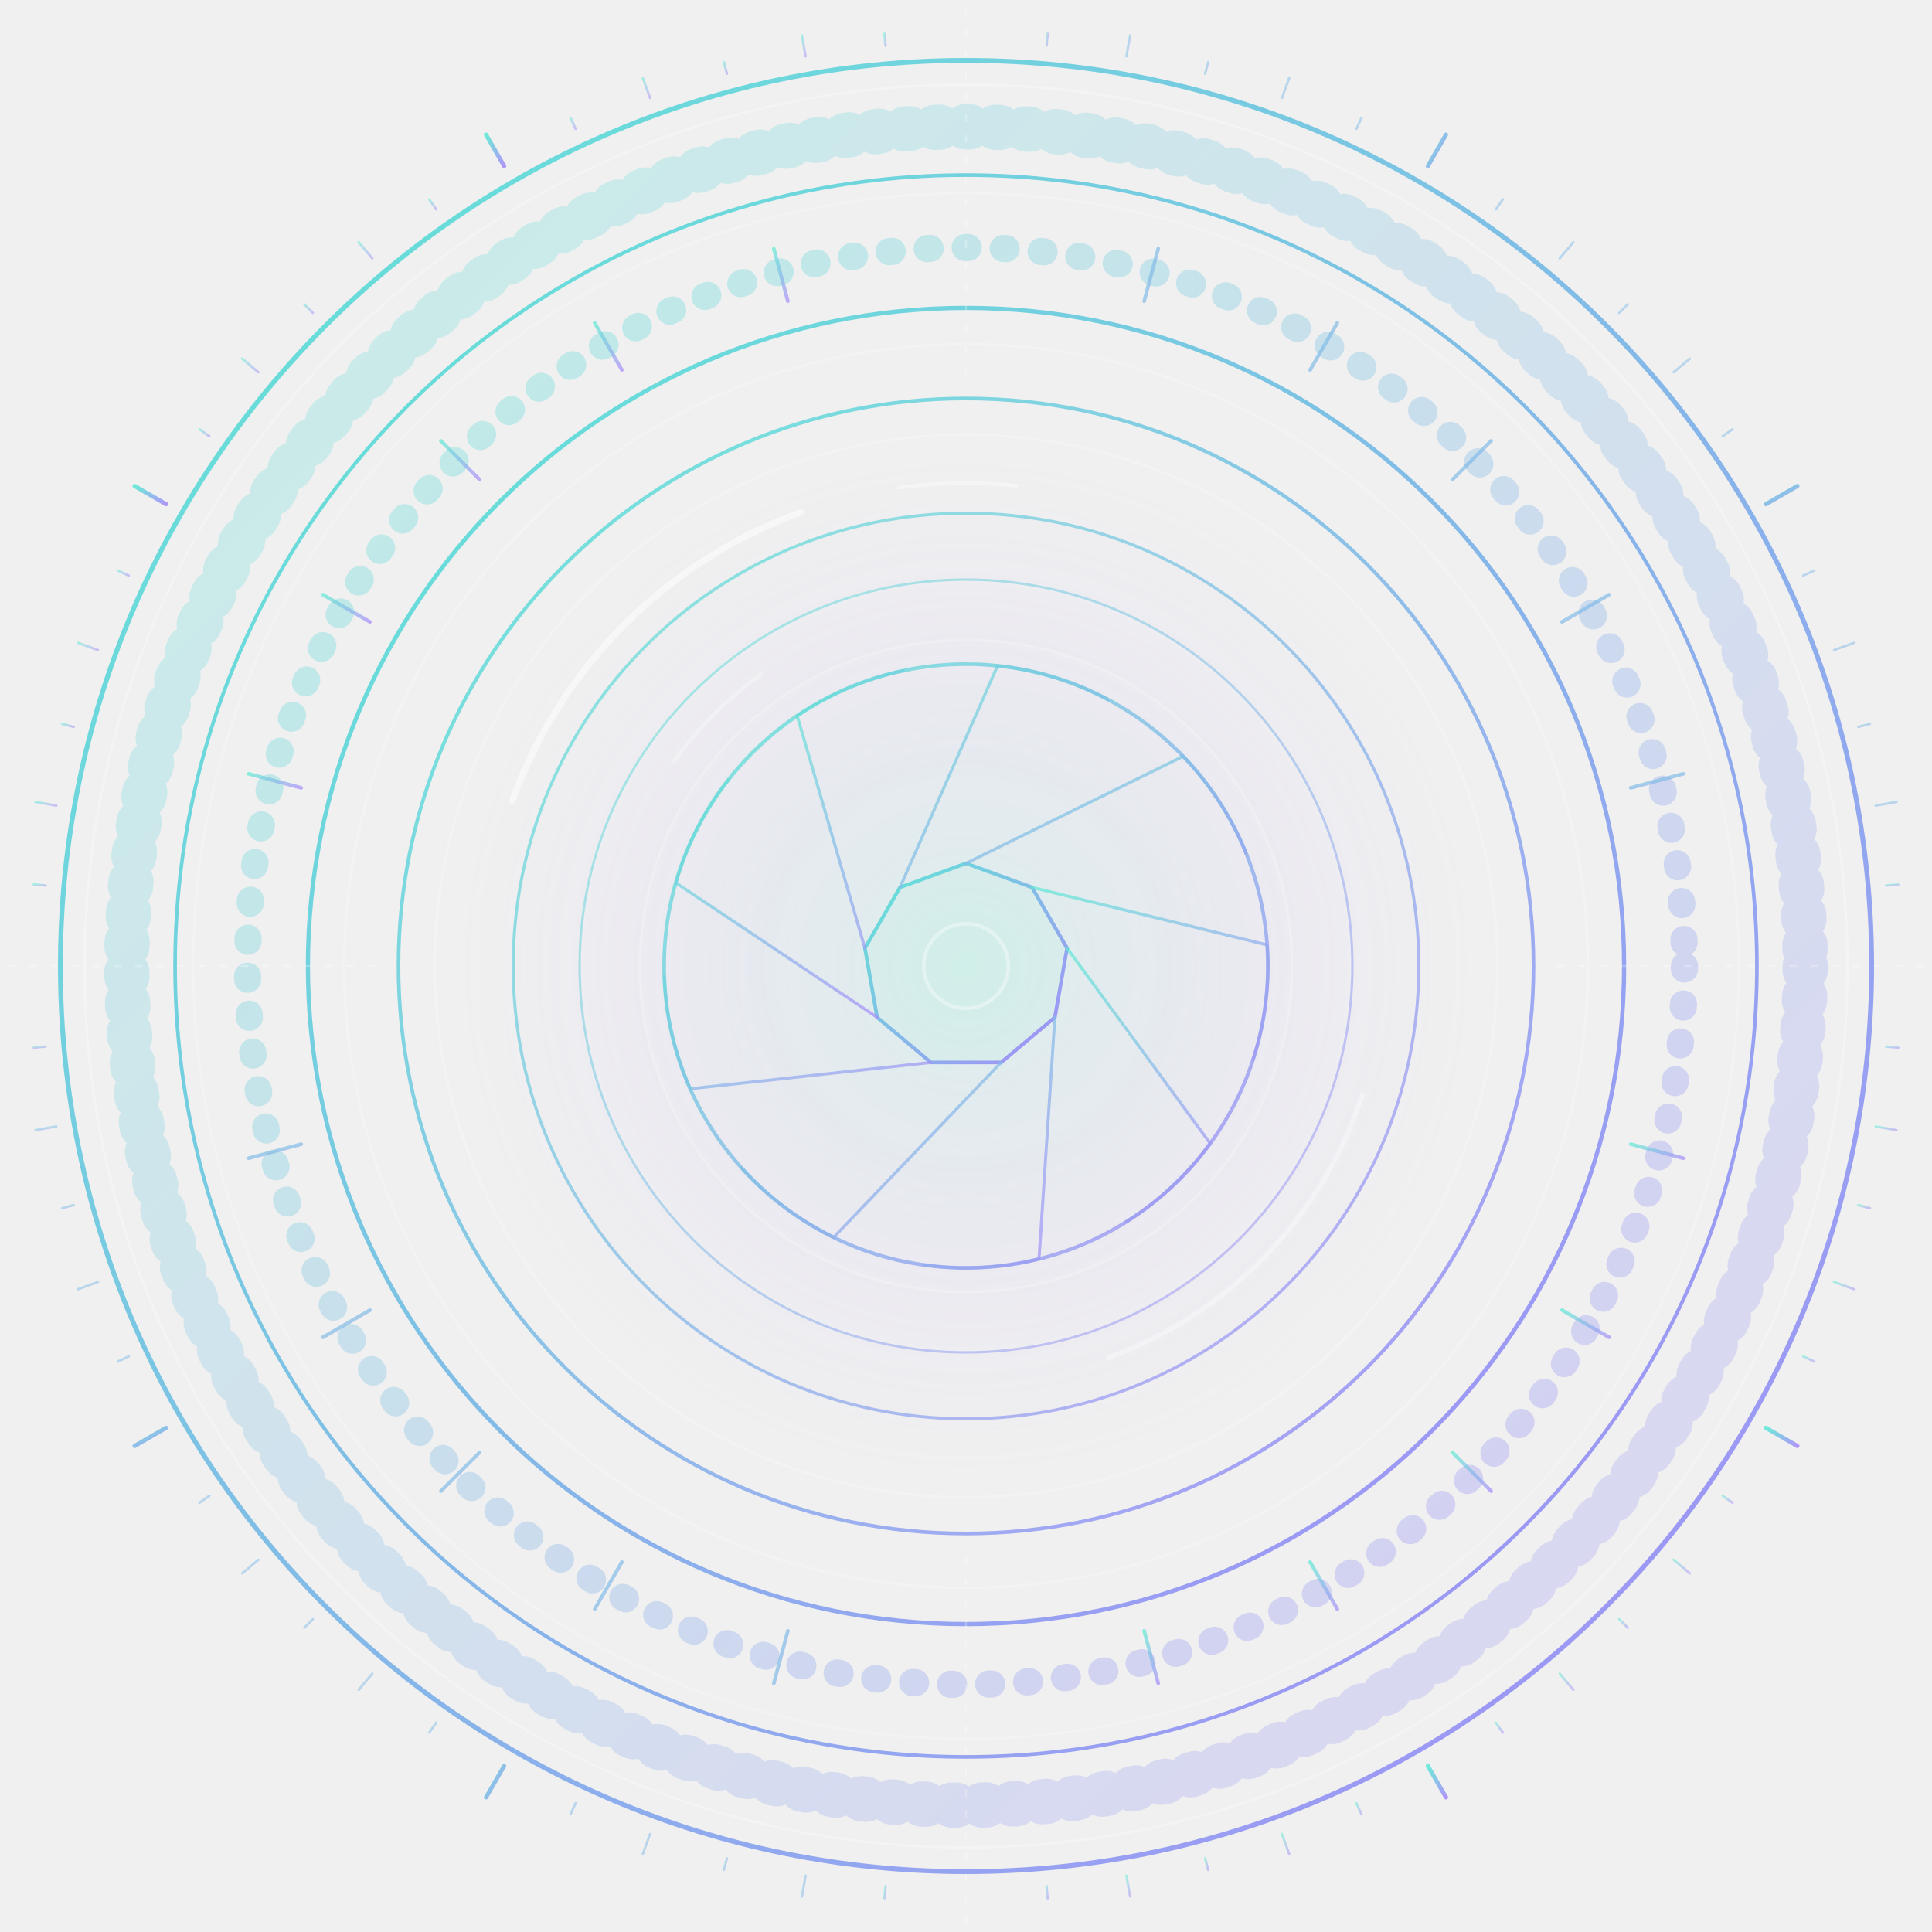
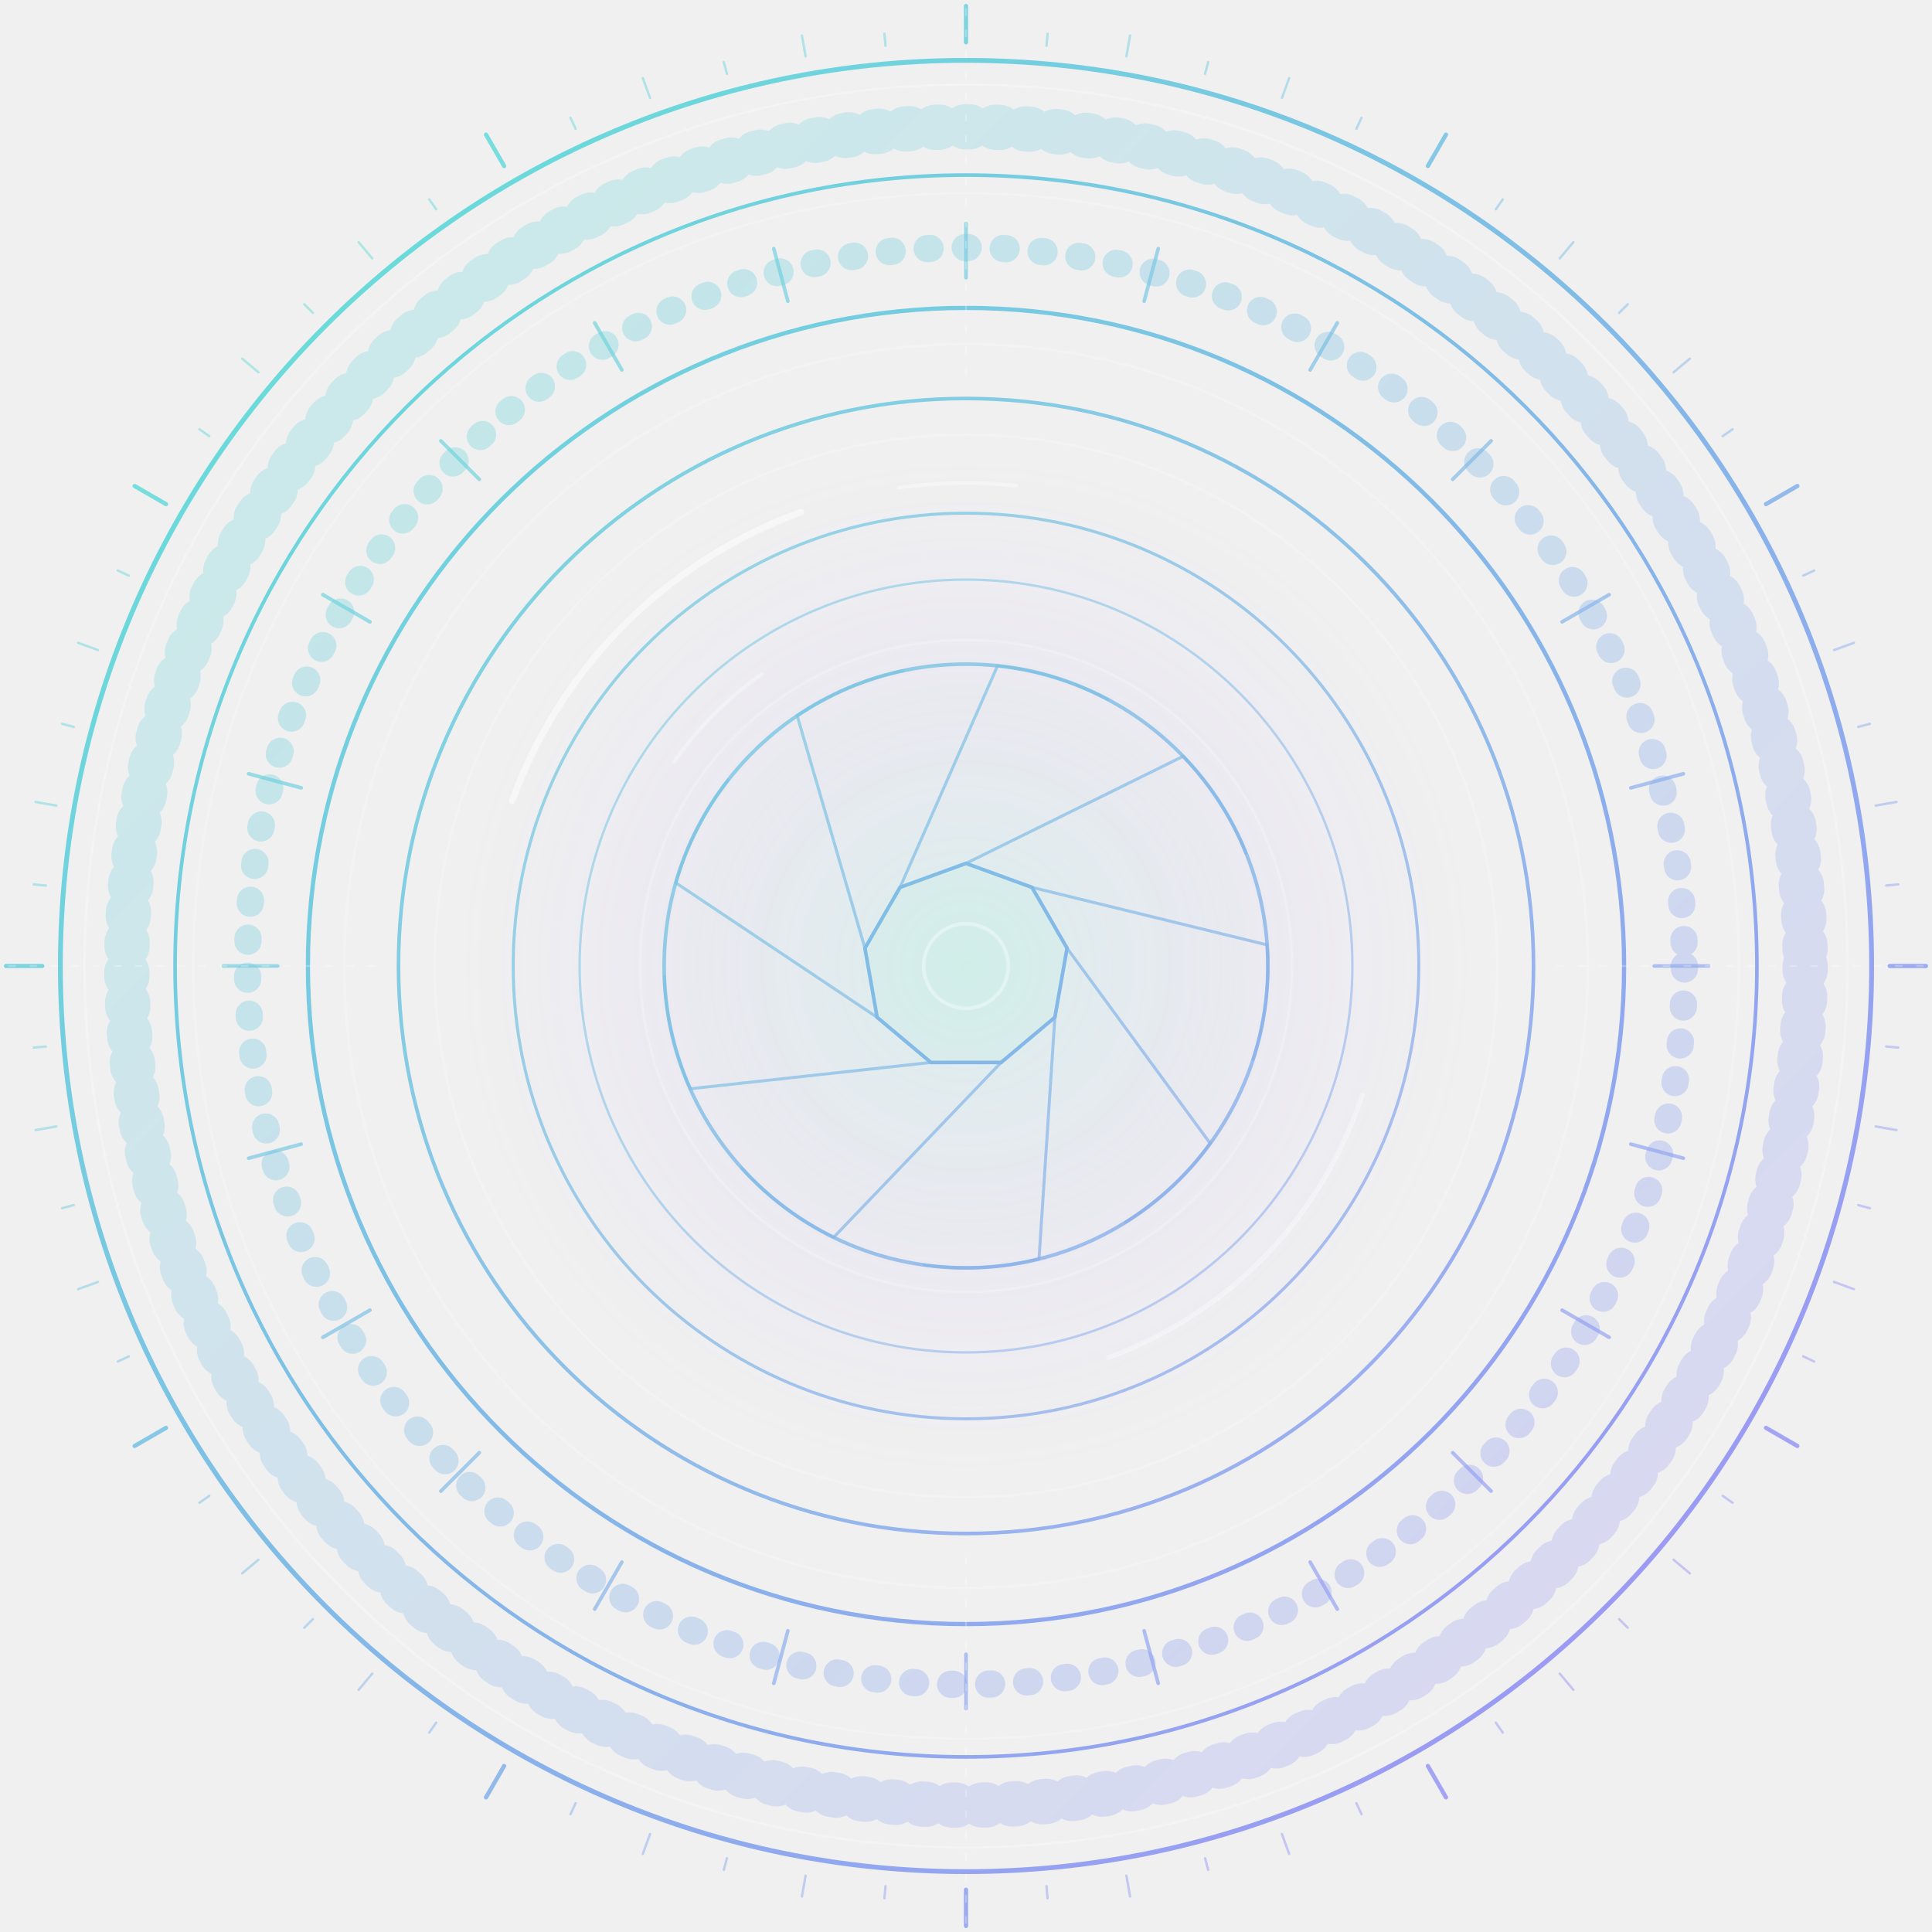
<svg xmlns="http://www.w3.org/2000/svg" viewBox="0 0 640 640" fill="none" stroke-linecap="round" stroke-linejoin="round">
  <defs>
-     <linearGradient id="g" x1="0" y1="0" x2="1" y2="1">
-       <stop offset="0" stop-color="#5eead4" />
-       <stop offset="1" stop-color="#a78bfa" />
-     </linearGradient>
-     <linearGradient id="gv" x1="0" y1="0" x2="0" y2="1">
+     <linearGradient id="g" gradientUnits="userSpaceOnUse" x1="0" y1="0" x2="640" y2="640">
      <stop offset="0" stop-color="#5eead4" />
      <stop offset="1" stop-color="#a78bfa" />
    </linearGradient>
    <radialGradient id="glass" cx=".5" cy=".5" r=".5">
      <stop offset="0" stop-color="#5eead4" stop-opacity=".16" />
      <stop offset=".7" stop-color="#a78bfa" stop-opacity=".05" />
      <stop offset="1" stop-color="#a78bfa" stop-opacity="0" />
    </radialGradient>
    <linearGradient id="beam" x1="0" y1="0" x2="1" y2="0">
      <stop offset="0" stop-color="#5eead4" stop-opacity=".28" />
      <stop offset="1" stop-color="#5eead4" stop-opacity="0" />
    </linearGradient>
  </defs>
  <line x1="626" y1="320" x2="638" y2="320" stroke="url(#g)" stroke-width="1.4" opacity="0.9" />
  <line x1="624.84" y1="346.67" x2="628.82" y2="347.02" stroke="url(#g)" stroke-width="0.8" opacity="0.5" />
  <line x1="621.35" y1="373.14" x2="628.24" y2="374.35" stroke="url(#g)" stroke-width="0.8" opacity="0.5" />
  <line x1="615.57" y1="399.2" x2="619.44" y2="400.23" stroke="url(#g)" stroke-width="0.8" opacity="0.5" />
  <line x1="607.55" y1="424.66" x2="614.12" y2="427.05" stroke="url(#g)" stroke-width="0.8" opacity="0.5" />
  <line x1="597.33" y1="449.32" x2="600.96" y2="451.01" stroke="url(#g)" stroke-width="0.8" opacity="0.5" />
  <line x1="585" y1="473" x2="595.4" y2="479" stroke="url(#g)" stroke-width="1.4" opacity="0.9" />
  <line x1="570.66" y1="495.51" x2="573.94" y2="497.81" stroke="url(#g)" stroke-width="0.8" opacity="0.5" />
  <line x1="554.41" y1="516.69" x2="559.77" y2="521.19" stroke="url(#g)" stroke-width="0.8" opacity="0.5" />
  <line x1="536.37" y1="536.37" x2="539.2" y2="539.2" stroke="url(#g)" stroke-width="0.8" opacity="0.5" />
  <line x1="516.69" y1="554.41" x2="521.19" y2="559.77" stroke="url(#g)" stroke-width="0.8" opacity="0.5" />
  <line x1="495.51" y1="570.66" x2="497.81" y2="573.94" stroke="url(#g)" stroke-width="0.8" opacity="0.5" />
  <line x1="473" y1="585" x2="479" y2="595.4" stroke="url(#g)" stroke-width="1.4" opacity="0.9" />
  <line x1="449.32" y1="597.33" x2="451.01" y2="600.96" stroke="url(#g)" stroke-width="0.8" opacity="0.5" />
  <line x1="424.66" y1="607.55" x2="427.05" y2="614.12" stroke="url(#g)" stroke-width="0.8" opacity="0.5" />
  <line x1="399.2" y1="615.57" x2="400.23" y2="619.44" stroke="url(#g)" stroke-width="0.8" opacity="0.5" />
  <line x1="373.14" y1="621.35" x2="374.35" y2="628.24" stroke="url(#g)" stroke-width="0.8" opacity="0.5" />
  <line x1="346.67" y1="624.84" x2="347.02" y2="628.82" stroke="url(#g)" stroke-width="0.8" opacity="0.5" />
  <line x1="320" y1="626" x2="320" y2="638" stroke="url(#g)" stroke-width="1.4" opacity="0.9" />
  <line x1="293.33" y1="624.84" x2="292.98" y2="628.82" stroke="url(#g)" stroke-width="0.8" opacity="0.5" />
  <line x1="266.86" y1="621.35" x2="265.65" y2="628.24" stroke="url(#g)" stroke-width="0.8" opacity="0.5" />
  <line x1="240.8" y1="615.57" x2="239.77" y2="619.44" stroke="url(#g)" stroke-width="0.8" opacity="0.5" />
  <line x1="215.34" y1="607.55" x2="212.95" y2="614.12" stroke="url(#g)" stroke-width="0.8" opacity="0.5" />
  <line x1="190.68" y1="597.33" x2="188.99" y2="600.96" stroke="url(#g)" stroke-width="0.8" opacity="0.5" />
  <line x1="167" y1="585" x2="161" y2="595.4" stroke="url(#g)" stroke-width="1.4" opacity="0.9" />
  <line x1="144.49" y1="570.66" x2="142.19" y2="573.94" stroke="url(#g)" stroke-width="0.8" opacity="0.5" />
  <line x1="123.31" y1="554.41" x2="118.81" y2="559.77" stroke="url(#g)" stroke-width="0.8" opacity="0.5" />
  <line x1="103.63" y1="536.37" x2="100.8" y2="539.2" stroke="url(#g)" stroke-width="0.8" opacity="0.5" />
  <line x1="85.59" y1="516.69" x2="80.23" y2="521.19" stroke="url(#g)" stroke-width="0.8" opacity="0.5" />
  <line x1="69.34" y1="495.51" x2="66.06" y2="497.81" stroke="url(#g)" stroke-width="0.8" opacity="0.5" />
  <line x1="55" y1="473" x2="44.6" y2="479" stroke="url(#g)" stroke-width="1.4" opacity="0.9" />
  <line x1="42.67" y1="449.32" x2="39.04" y2="451.01" stroke="url(#g)" stroke-width="0.8" opacity="0.5" />
  <line x1="32.45" y1="424.66" x2="25.88" y2="427.05" stroke="url(#g)" stroke-width="0.8" opacity="0.5" />
  <line x1="24.43" y1="399.2" x2="20.56" y2="400.23" stroke="url(#g)" stroke-width="0.8" opacity="0.5" />
  <line x1="18.65" y1="373.14" x2="11.76" y2="374.35" stroke="url(#g)" stroke-width="0.8" opacity="0.5" />
  <line x1="15.16" y1="346.67" x2="11.18" y2="347.02" stroke="url(#g)" stroke-width="0.8" opacity="0.5" />
  <line x1="14" y1="320" x2="2" y2="320" stroke="url(#g)" stroke-width="1.4" opacity="0.9" />
  <line x1="15.16" y1="293.33" x2="11.18" y2="292.98" stroke="url(#g)" stroke-width="0.8" opacity="0.5" />
  <line x1="18.65" y1="266.86" x2="11.76" y2="265.65" stroke="url(#g)" stroke-width="0.8" opacity="0.5" />
  <line x1="24.43" y1="240.8" x2="20.56" y2="239.77" stroke="url(#g)" stroke-width="0.8" opacity="0.5" />
  <line x1="32.45" y1="215.34" x2="25.88" y2="212.95" stroke="url(#g)" stroke-width="0.8" opacity="0.5" />
  <line x1="42.67" y1="190.68" x2="39.04" y2="188.99" stroke="url(#g)" stroke-width="0.8" opacity="0.5" />
  <line x1="55" y1="167" x2="44.6" y2="161" stroke="url(#g)" stroke-width="1.4" opacity="0.9" />
  <line x1="69.34" y1="144.49" x2="66.06" y2="142.19" stroke="url(#g)" stroke-width="0.8" opacity="0.5" />
  <line x1="85.59" y1="123.31" x2="80.23" y2="118.81" stroke="url(#g)" stroke-width="0.8" opacity="0.5" />
  <line x1="103.63" y1="103.63" x2="100.8" y2="100.8" stroke="url(#g)" stroke-width="0.8" opacity="0.5" />
  <line x1="123.31" y1="85.59" x2="118.81" y2="80.23" stroke="url(#g)" stroke-width="0.8" opacity="0.5" />
  <line x1="144.49" y1="69.34" x2="142.19" y2="66.06" stroke="url(#g)" stroke-width="0.8" opacity="0.5" />
  <line x1="167" y1="55" x2="161" y2="44.6" stroke="url(#g)" stroke-width="1.4" opacity="0.9" />
  <line x1="190.68" y1="42.67" x2="188.99" y2="39.04" stroke="url(#g)" stroke-width="0.8" opacity="0.5" />
  <line x1="215.34" y1="32.45" x2="212.95" y2="25.88" stroke="url(#g)" stroke-width="0.8" opacity="0.5" />
  <line x1="240.8" y1="24.43" x2="239.77" y2="20.56" stroke="url(#g)" stroke-width="0.8" opacity="0.5" />
  <line x1="266.86" y1="18.65" x2="265.65" y2="11.76" stroke="url(#g)" stroke-width="0.8" opacity="0.5" />
  <line x1="293.33" y1="15.16" x2="292.98" y2="11.18" stroke="url(#g)" stroke-width="0.8" opacity="0.5" />
  <line x1="320" y1="14" x2="320" y2="2" stroke="url(#g)" stroke-width="1.4" opacity="0.9" />
  <line x1="346.67" y1="15.16" x2="347.02" y2="11.18" stroke="url(#g)" stroke-width="0.8" opacity="0.5" />
  <line x1="373.14" y1="18.65" x2="374.35" y2="11.76" stroke="url(#g)" stroke-width="0.8" opacity="0.5" />
  <line x1="399.2" y1="24.43" x2="400.23" y2="20.56" stroke="url(#g)" stroke-width="0.8" opacity="0.5" />
  <line x1="424.66" y1="32.45" x2="427.05" y2="25.88" stroke="url(#g)" stroke-width="0.8" opacity="0.5" />
  <line x1="449.32" y1="42.67" x2="451.01" y2="39.04" stroke="url(#g)" stroke-width="0.8" opacity="0.5" />
  <line x1="473" y1="55" x2="479" y2="44.6" stroke="url(#g)" stroke-width="1.4" opacity="0.9" />
  <line x1="495.51" y1="69.34" x2="497.81" y2="66.06" stroke="url(#g)" stroke-width="0.8" opacity="0.5" />
  <line x1="516.69" y1="85.59" x2="521.19" y2="80.23" stroke="url(#g)" stroke-width="0.8" opacity="0.5" />
  <line x1="536.37" y1="103.63" x2="539.2" y2="100.8" stroke="url(#g)" stroke-width="0.8" opacity="0.5" />
  <line x1="554.41" y1="123.31" x2="559.77" y2="118.81" stroke="url(#g)" stroke-width="0.8" opacity="0.5" />
  <line x1="570.66" y1="144.49" x2="573.94" y2="142.19" stroke="url(#g)" stroke-width="0.8" opacity="0.5" />
  <line x1="585" y1="167" x2="595.4" y2="161" stroke="url(#g)" stroke-width="1.4" opacity="0.9" />
  <line x1="597.33" y1="190.68" x2="600.96" y2="188.99" stroke="url(#g)" stroke-width="0.8" opacity="0.5" />
  <line x1="607.55" y1="215.34" x2="614.12" y2="212.95" stroke="url(#g)" stroke-width="0.8" opacity="0.5" />
  <line x1="615.57" y1="240.8" x2="619.44" y2="239.77" stroke="url(#g)" stroke-width="0.8" opacity="0.5" />
  <line x1="621.35" y1="266.86" x2="628.24" y2="265.65" stroke="url(#g)" stroke-width="0.8" opacity="0.5" />
  <line x1="624.84" y1="293.33" x2="628.82" y2="292.98" stroke="url(#g)" stroke-width="0.8" opacity="0.5" />
  <circle cx="320" cy="320" r="300" stroke="url(#g)" stroke-width="1.6" opacity="1" fill="none" />
  <circle cx="320" cy="320" r="292" stroke="#fff" stroke-width="0.8" opacity="0.25" fill="none" />
  <circle cx="320" cy="320" r="278" stroke="url(#g)" stroke-width="15" opacity="0.28" stroke-dasharray="1.4 8.6" fill="none" />
  <circle cx="320" cy="320" r="262" stroke="url(#g)" stroke-width="1.2" opacity="1" fill="none" />
  <circle cx="320" cy="320" r="256" stroke="#fff" stroke-width="0.7" opacity="0.2" fill="none" />
  <circle cx="320" cy="320" r="238" stroke="url(#g)" stroke-width="9" opacity="0.35" stroke-dasharray="1 11.6" fill="none" />
  <line x1="548" y1="320" x2="566" y2="320" stroke="url(#g)" stroke-width="1.2" opacity=".7" />
  <line x1="540.23" y1="379.01" x2="557.62" y2="383.67" stroke="url(#g)" stroke-width="1.2" opacity=".7" />
  <line x1="517.45" y1="434" x2="533.04" y2="443" stroke="url(#g)" stroke-width="1.2" opacity=".7" />
  <line x1="481.22" y1="481.22" x2="493.95" y2="493.95" stroke="url(#g)" stroke-width="1.2" opacity=".7" />
  <line x1="434" y1="517.45" x2="443" y2="533.04" stroke="url(#g)" stroke-width="1.2" opacity=".7" />
  <line x1="379.01" y1="540.23" x2="383.67" y2="557.62" stroke="url(#g)" stroke-width="1.2" opacity=".7" />
  <line x1="320" y1="548" x2="320" y2="566" stroke="url(#g)" stroke-width="1.2" opacity=".7" />
  <line x1="260.99" y1="540.23" x2="256.33" y2="557.62" stroke="url(#g)" stroke-width="1.2" opacity=".7" />
  <line x1="206" y1="517.45" x2="197" y2="533.04" stroke="url(#g)" stroke-width="1.2" opacity=".7" />
  <line x1="158.78" y1="481.22" x2="146.05" y2="493.95" stroke="url(#g)" stroke-width="1.2" opacity=".7" />
  <line x1="122.55" y1="434" x2="106.96" y2="443" stroke="url(#g)" stroke-width="1.2" opacity=".7" />
  <line x1="99.77" y1="379.01" x2="82.38" y2="383.67" stroke="url(#g)" stroke-width="1.2" opacity=".7" />
  <line x1="92" y1="320" x2="74" y2="320" stroke="url(#g)" stroke-width="1.2" opacity=".7" />
  <line x1="99.77" y1="260.99" x2="82.38" y2="256.33" stroke="url(#g)" stroke-width="1.2" opacity=".7" />
  <line x1="122.55" y1="206" x2="106.96" y2="197" stroke="url(#g)" stroke-width="1.2" opacity=".7" />
  <line x1="158.78" y1="158.78" x2="146.05" y2="146.05" stroke="url(#g)" stroke-width="1.2" opacity=".7" />
  <line x1="206" y1="122.55" x2="197" y2="106.96" stroke="url(#g)" stroke-width="1.2" opacity=".7" />
  <line x1="260.99" y1="99.77" x2="256.33" y2="82.38" stroke="url(#g)" stroke-width="1.2" opacity=".7" />
  <line x1="320" y1="92" x2="320" y2="74" stroke="url(#g)" stroke-width="1.2" opacity=".7" />
  <line x1="379.01" y1="99.77" x2="383.67" y2="82.38" stroke="url(#g)" stroke-width="1.2" opacity=".7" />
  <line x1="434" y1="122.55" x2="443" y2="106.96" stroke="url(#g)" stroke-width="1.2" opacity=".7" />
  <line x1="481.22" y1="158.78" x2="493.95" y2="146.05" stroke="url(#g)" stroke-width="1.2" opacity=".7" />
  <line x1="517.45" y1="206" x2="533.04" y2="197" stroke="url(#g)" stroke-width="1.2" opacity=".7" />
  <line x1="540.23" y1="260.99" x2="557.62" y2="256.33" stroke="url(#g)" stroke-width="1.2" opacity=".7" />
  <circle cx="320" cy="320" r="218" stroke="url(#g)" stroke-width="1.4" opacity="1" fill="none" />
  <circle cx="320" cy="320" r="206" stroke="#fff" stroke-width="0.8" opacity="0.22" fill="none" />
  <circle cx="320" cy="320" r="188" stroke="url(#g)" stroke-width="1.2" opacity="0.9" fill="none" />
  <circle cx="320" cy="320" r="176" stroke="#fff" stroke-width="0.8" opacity="0.2" fill="none" />
  <circle cx="320" cy="320" r="168" stroke="none" stroke-width="0" opacity="1" fill="url(#glass)" />
  <circle cx="320" cy="320" r="150" stroke="url(#g)" stroke-width="1" opacity="0.75" fill="none" />
  <circle cx="320" cy="320" r="128" stroke="url(#g)" stroke-width="0.8" opacity="0.55" fill="none" />
  <circle cx="320" cy="320" r="108" stroke="#fff" stroke-width="0.8" opacity="0.2" fill="none" />
  <path d="M169.65 265.28 A160 160 0 0 1 265.28 169.65" stroke="#fff" stroke-width="2.2" opacity="0.48" />
  <path d="M297.73 161.56 A160 160 0 0 1 336.72 160.88" stroke="#fff" stroke-width="1.2" opacity="0.36" />
  <path d="M451.25 362.64 A138 138 0 0 1 367.2 449.68" stroke="#fff" stroke-width="1.6" opacity="0.36" />
  <path d="M223.34 252.32 A118 118 0 0 1 252.32 223.34" stroke="#fff" stroke-width="1.2" opacity="0.3" />
  <path d="M320 286 L341.85 293.95 L353.48 314.1 L349.44 337 L331.63 351.95 L308.37 351.95 L290.56 337 L286.52 314.1 L298.15 293.95 Z" stroke="url(#g)" stroke-width="1.2" fill="#5eead4" fill-opacity=".06" />
  <path d="M320 286 L391.93 250.53 A100 100 0 0 1 412.72 282.54" stroke="url(#g)" stroke-width="1" opacity=".7" />
  <path d="M341.85 293.95 L419.76 313.02 A100 100 0 0 1 415.11 350.9" stroke="url(#g)" stroke-width="1" opacity=".7" />
  <path d="M353.48 314.1 L400.9 378.78 A100 100 0 0 1 372.99 404.8" stroke="url(#g)" stroke-width="1" opacity=".7" />
  <path d="M349.44 337 L344.19 417.03 A100 100 0 0 1 306.08 419.03" stroke="url(#g)" stroke-width="1" opacity=".7" />
  <path d="M331.63 351.95 L276.16 409.88 A100 100 0 0 1 245.69 386.91" stroke="url(#g)" stroke-width="1" opacity=".7" />
  <path d="M308.37 351.95 L228.65 360.67 A100 100 0 0 1 220.06 323.49" stroke="url(#g)" stroke-width="1" opacity=".7" />
  <path d="M290.56 337 L223.87 292.44 A100 100 0 0 1 241.2 258.43" stroke="url(#g)" stroke-width="1" opacity=".7" />
  <path d="M286.52 314.1 L264.08 237.1 A100 100 0 0 1 299.21 222.19" stroke="url(#g)" stroke-width="1" opacity=".7" />
  <path d="M298.15 293.95 L330.45 220.55 A100 100 0 0 1 366.95 231.71" stroke="url(#g)" stroke-width="1" opacity=".7" />
  <circle cx="320" cy="320" r="100" stroke="url(#g)" stroke-width="1.2" opacity="0.8" fill="none" />
  <circle cx="320" cy="320" r="14" stroke="#fff" stroke-width="1.2" opacity="0.35" fill="none" />
  <line x1="-4" y1="320" x2="124" y2="320" stroke="#fff" stroke-width=".6" opacity=".25" stroke-dasharray="2 5" />
  <line x1="516" y1="320" x2="644" y2="320" stroke="#fff" stroke-width=".6" opacity=".25" stroke-dasharray="2 5" />
  <line x1="320" y1="-4" x2="320" y2="124" stroke="#fff" stroke-width=".6" opacity=".25" stroke-dasharray="2 5" />
  <line x1="320" y1="516" x2="320" y2="644" stroke="#fff" stroke-width=".6" opacity=".25" stroke-dasharray="2 5" />
</svg>
